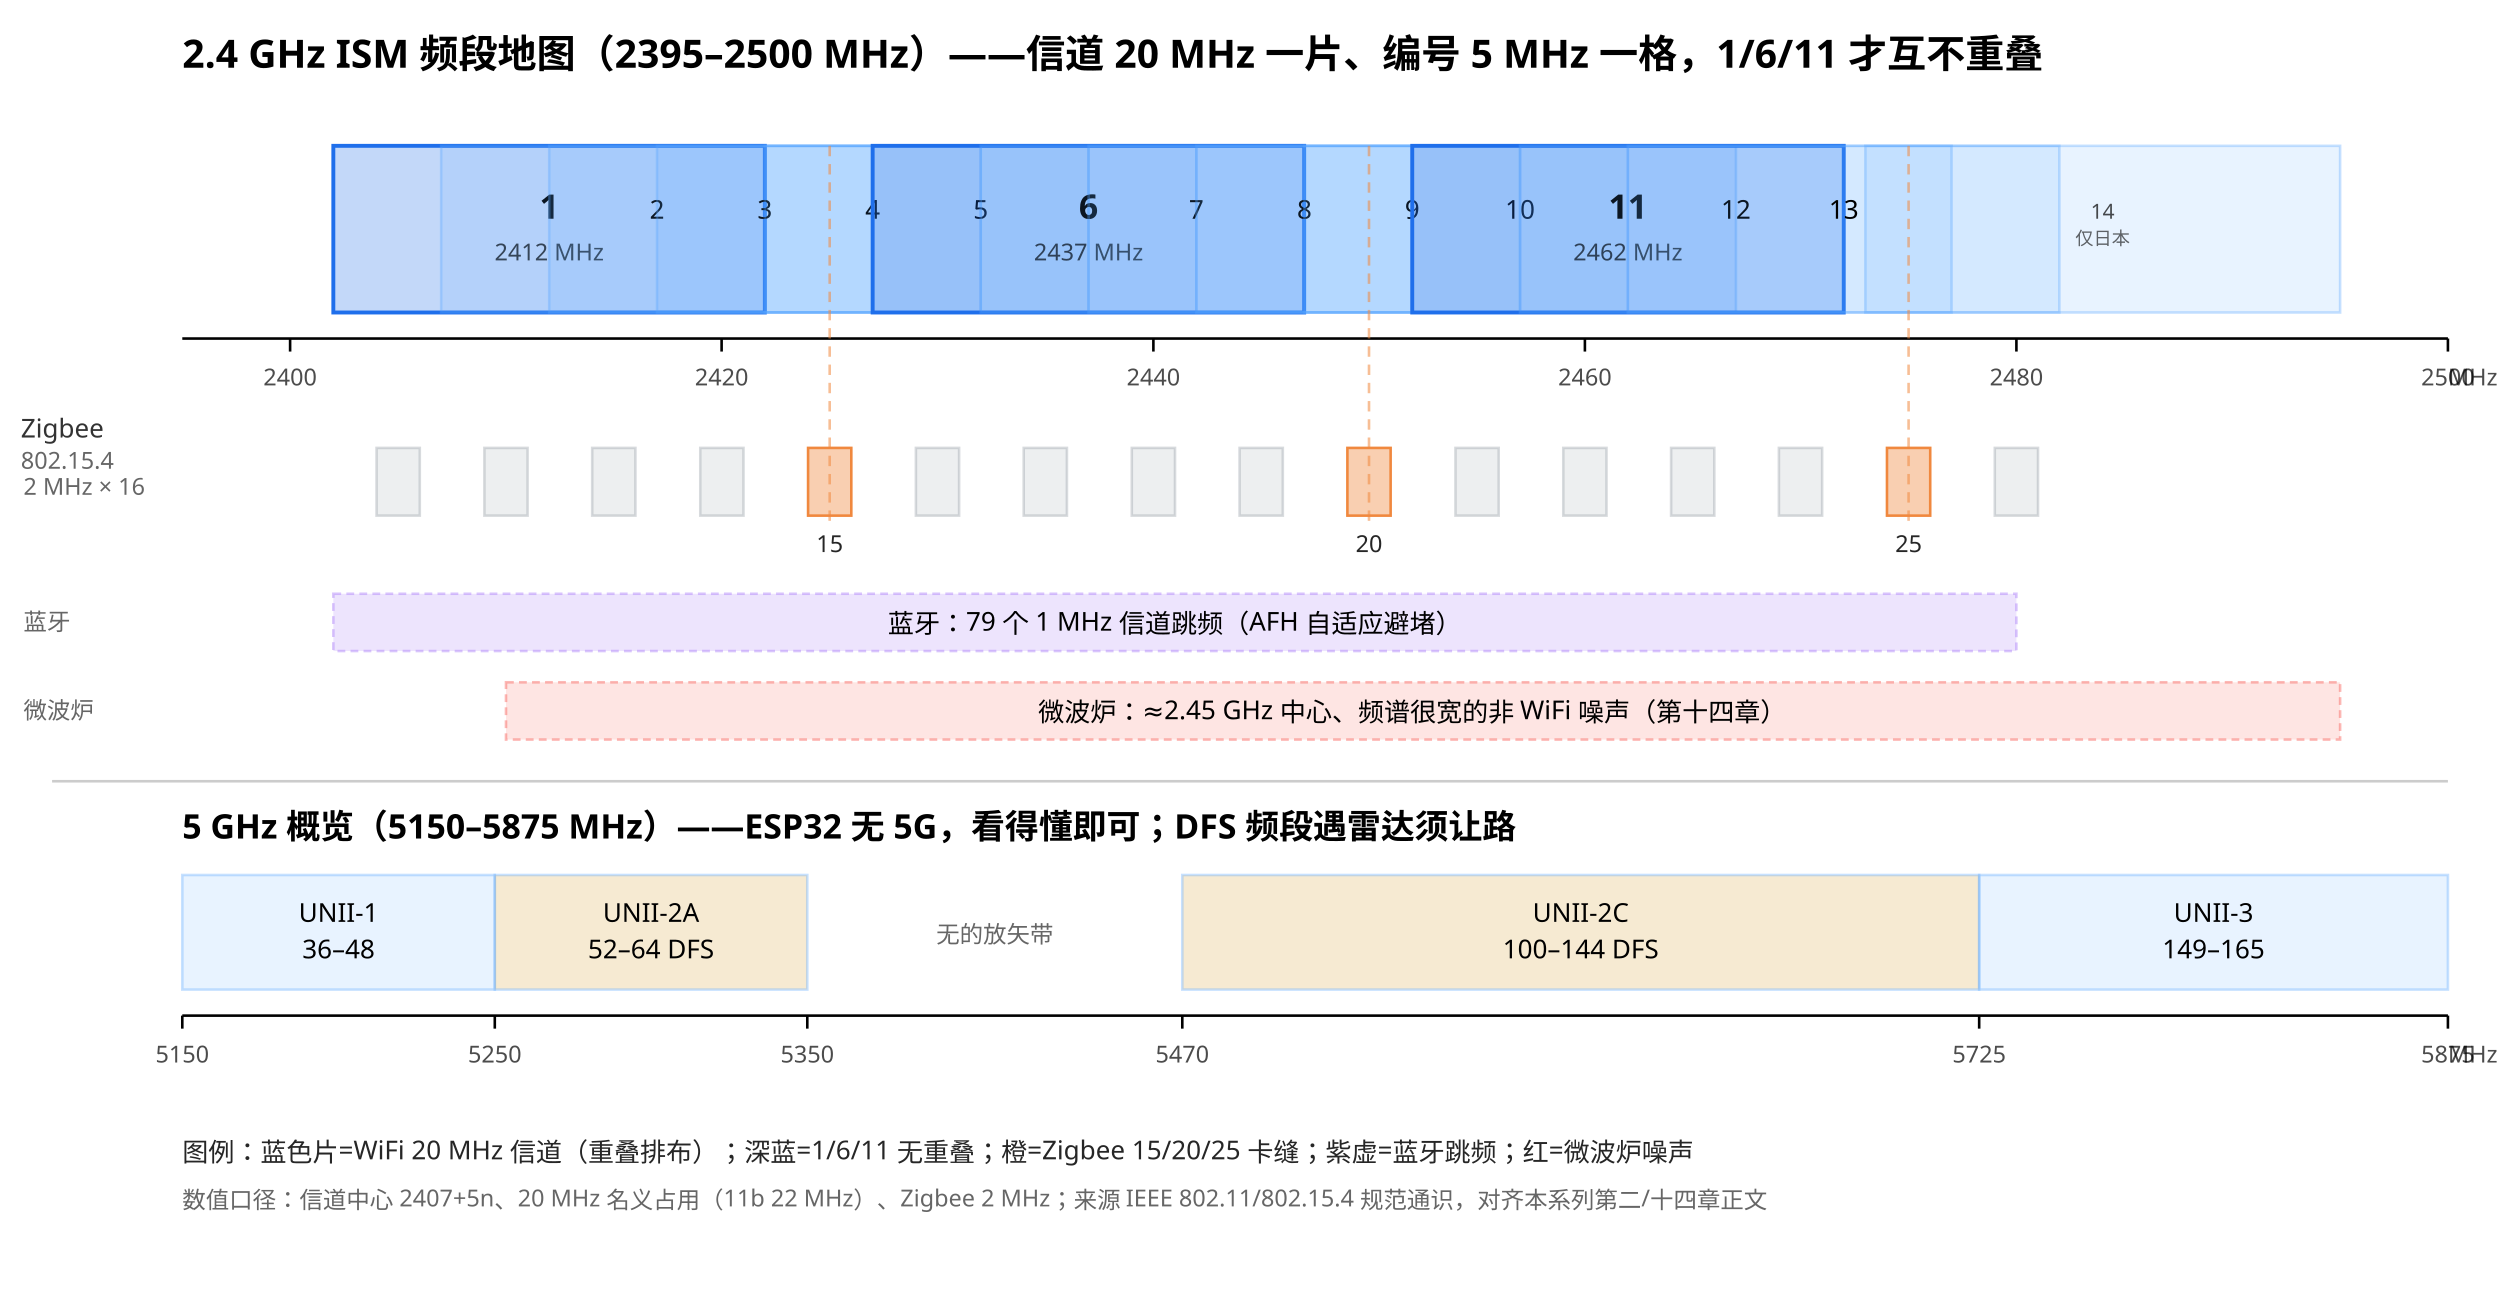
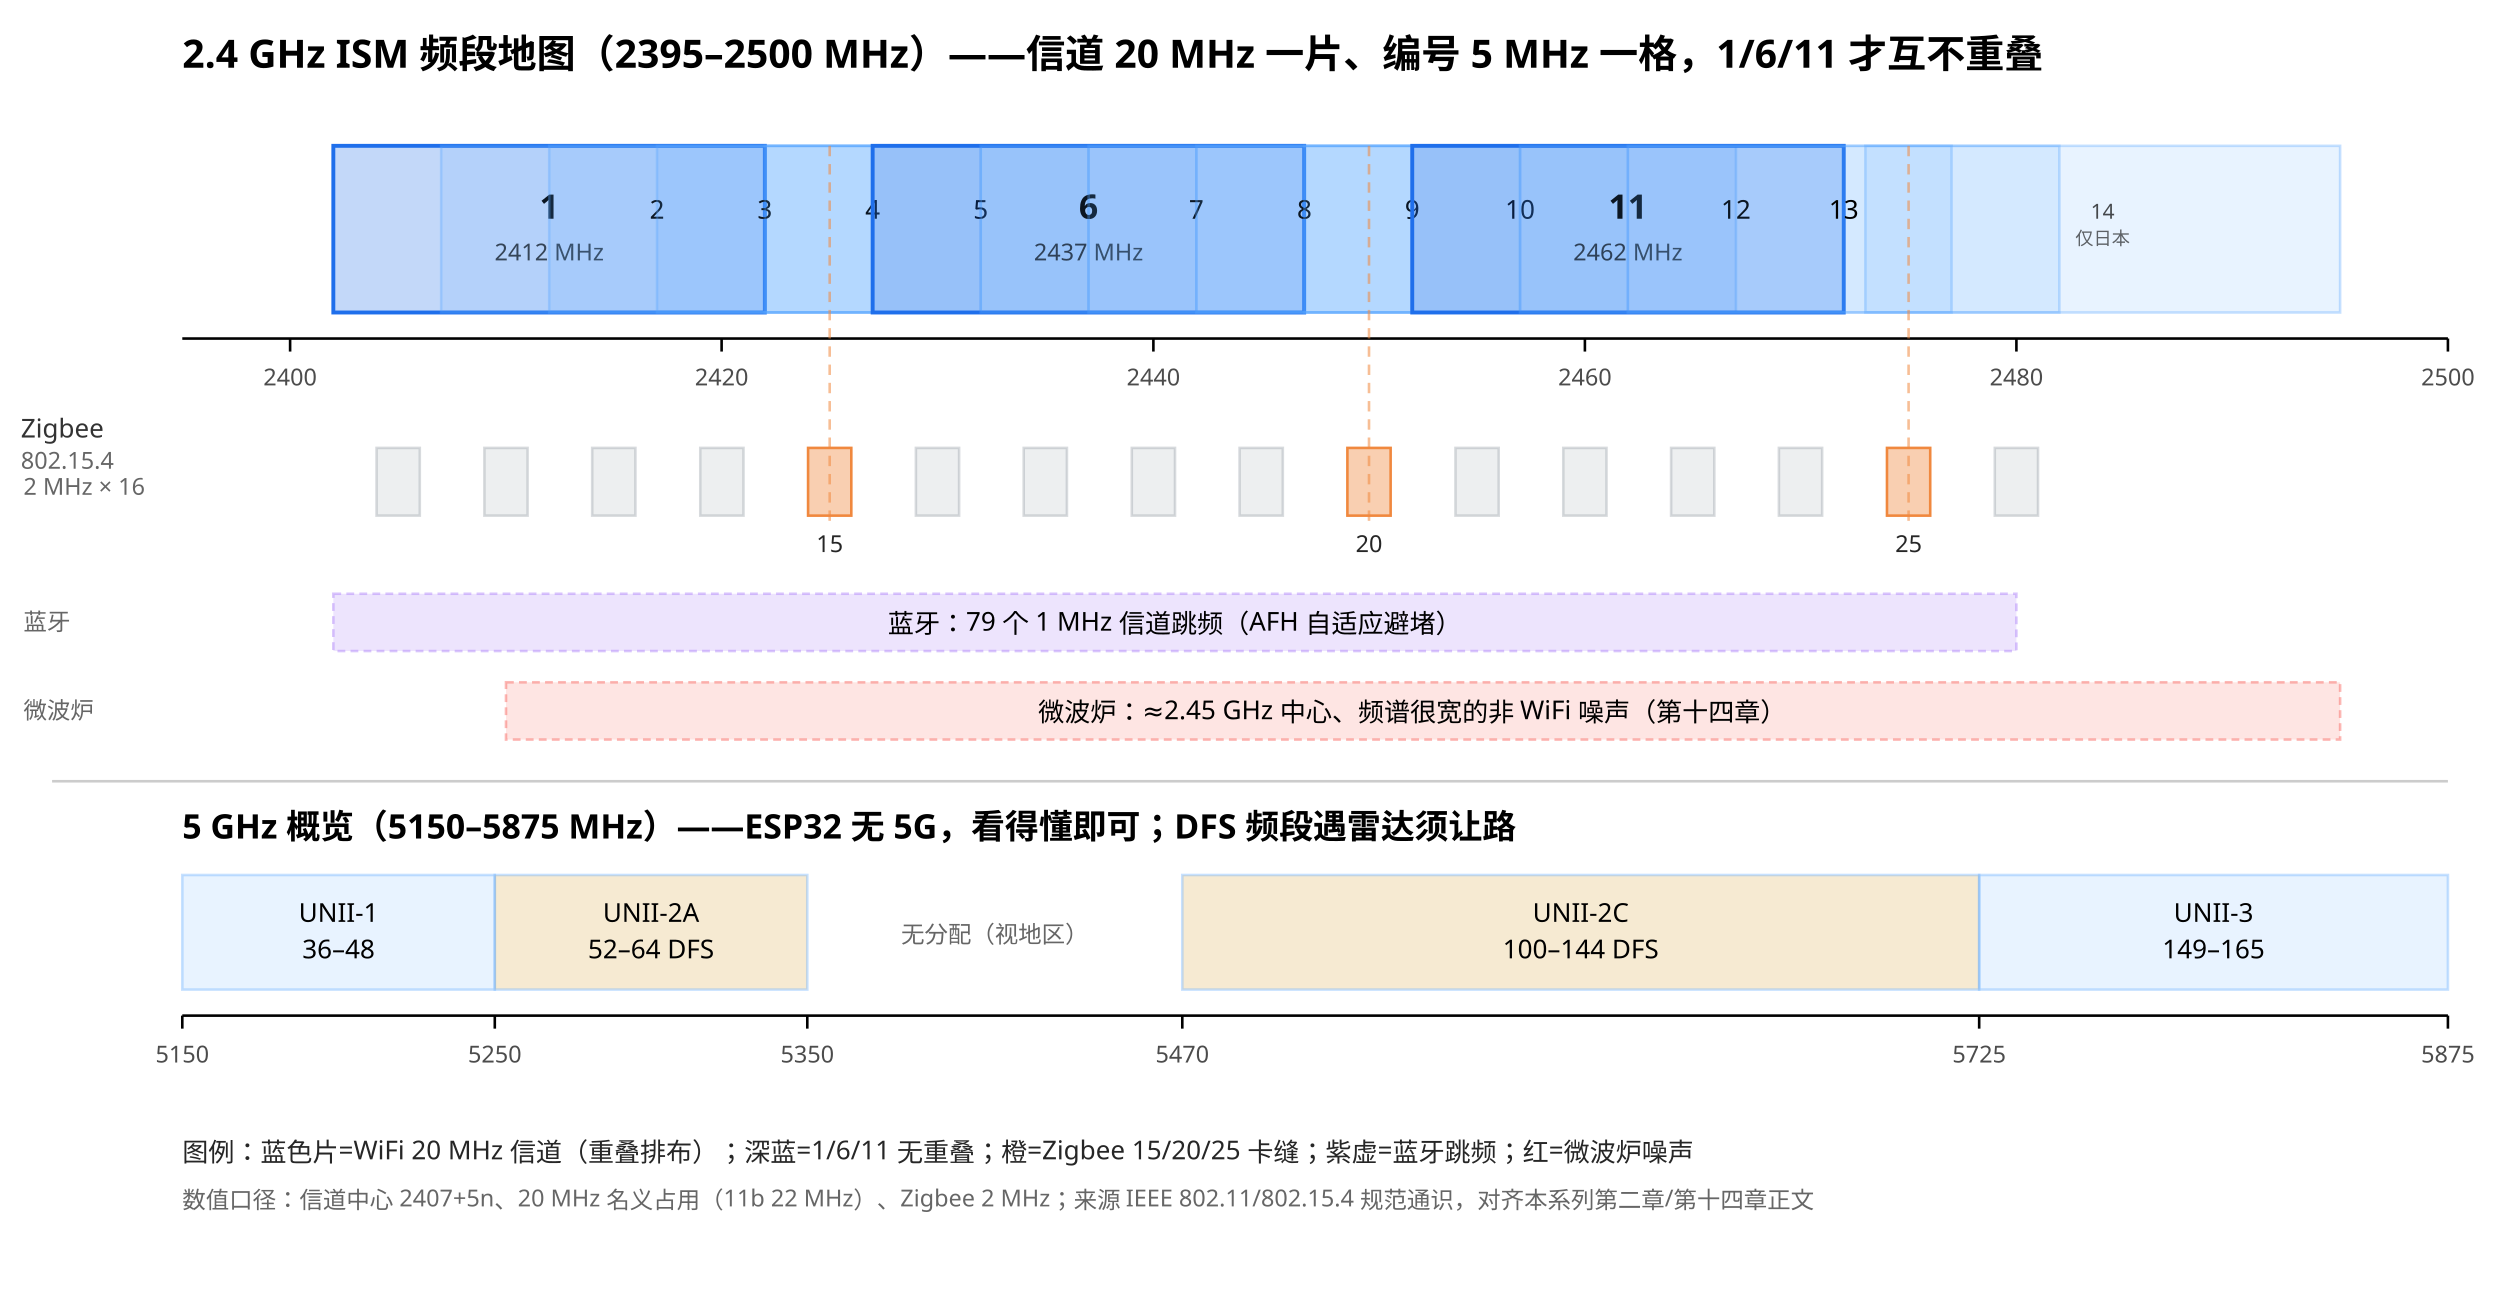
<svg xmlns="http://www.w3.org/2000/svg" width="960" height="500" viewBox="0 0 960 500" font-family="system-ui,sans-serif" style="max-width:100%">
  <text x="70" y="26" font-size="15" font-weight="600" fill="currentColor">2.4 GHz ISM 频段地图（2395–2500 MHz）——信道 20 MHz 一片、编号 5 MHz 一格，1/6/11 才互不重叠</text>
  <rect x="128.0" y="56" width="165.7" height="64" fill="#1f6feb44" stroke="#1f6feb" stroke-width="1.5" />
  <text x="210.9" y="84" font-size="13" font-weight="600" text-anchor="middle" fill="currentColor">1</text>
  <text x="210.9" y="100" font-size="9" text-anchor="middle" fill="currentColor" opacity="0.75">2412 MHz</text>
  <rect x="169.4" y="56" width="165.7" height="64" fill="#58a6ff22" stroke="#58a6ff55" stroke-width="1" />
  <text x="252.3" y="84" font-size="10" font-weight="400" text-anchor="middle" fill="currentColor">2</text>
  <rect x="210.9" y="56" width="165.7" height="64" fill="#58a6ff22" stroke="#58a6ff55" stroke-width="1" />
  <text x="293.7" y="84" font-size="10" font-weight="400" text-anchor="middle" fill="currentColor">3</text>
  <rect x="252.3" y="56" width="165.7" height="64" fill="#58a6ff22" stroke="#58a6ff55" stroke-width="1" />
  <text x="335.1" y="84" font-size="10" font-weight="400" text-anchor="middle" fill="currentColor">4</text>
  <rect x="293.7" y="56" width="165.7" height="64" fill="#58a6ff22" stroke="#58a6ff55" stroke-width="1" />
  <text x="376.6" y="84" font-size="10" font-weight="400" text-anchor="middle" fill="currentColor">5</text>
  <rect x="335.1" y="56" width="165.7" height="64" fill="#1f6feb44" stroke="#1f6feb" stroke-width="1.5" />
  <text x="418.0" y="84" font-size="13" font-weight="600" text-anchor="middle" fill="currentColor">6</text>
  <text x="418.0" y="100" font-size="9" text-anchor="middle" fill="currentColor" opacity="0.75">2437 MHz</text>
  <rect x="376.6" y="56" width="165.7" height="64" fill="#58a6ff22" stroke="#58a6ff55" stroke-width="1" />
  <text x="459.4" y="84" font-size="10" font-weight="400" text-anchor="middle" fill="currentColor">7</text>
  <rect x="418.0" y="56" width="165.7" height="64" fill="#58a6ff22" stroke="#58a6ff55" stroke-width="1" />
  <text x="500.9" y="84" font-size="10" font-weight="400" text-anchor="middle" fill="currentColor">8</text>
  <rect x="459.4" y="56" width="165.7" height="64" fill="#58a6ff22" stroke="#58a6ff55" stroke-width="1" />
  <text x="542.3" y="84" font-size="10" font-weight="400" text-anchor="middle" fill="currentColor">9</text>
  <rect x="500.9" y="56" width="165.7" height="64" fill="#58a6ff22" stroke="#58a6ff55" stroke-width="1" />
  <text x="583.7" y="84" font-size="10" font-weight="400" text-anchor="middle" fill="currentColor">10</text>
  <rect x="542.3" y="56" width="165.7" height="64" fill="#1f6feb44" stroke="#1f6feb" stroke-width="1.5" />
  <text x="625.1" y="84" font-size="13" font-weight="600" text-anchor="middle" fill="currentColor">11</text>
  <text x="625.1" y="100" font-size="9" text-anchor="middle" fill="currentColor" opacity="0.75">2462 MHz</text>
  <rect x="583.7" y="56" width="165.7" height="64" fill="#58a6ff22" stroke="#58a6ff55" stroke-width="1" />
  <text x="666.6" y="84" font-size="10" font-weight="400" text-anchor="middle" fill="currentColor">12</text>
  <rect x="625.1" y="56" width="165.7" height="64" fill="#58a6ff22" stroke="#58a6ff55" stroke-width="1" />
  <text x="708.0" y="84" font-size="10" font-weight="400" text-anchor="middle" fill="currentColor">13</text>
  <rect x="716.3" y="56" width="182.3" height="64" fill="#58a6ff22" stroke="#58a6ff55" stroke-width="1" />
  <text x="807.4" y="84" font-size="8" text-anchor="middle" fill="currentColor" opacity="0.7">14</text>
  <text x="807.4" y="94" font-size="7" text-anchor="middle" fill="currentColor" opacity="0.6">仅日本</text>
  <line x1="70.0" y1="130" x2="940.0" y2="130" stroke="currentColor" stroke-width="1" />
  <line x1="111.4" y1="130" x2="111.4" y2="135" stroke="currentColor" />
  <text x="111.4" y="148" font-size="9" text-anchor="middle" fill="currentColor" opacity="0.7">2400</text>
  <line x1="277.1" y1="130" x2="277.1" y2="135" stroke="currentColor" />
  <text x="277.1" y="148" font-size="9" text-anchor="middle" fill="currentColor" opacity="0.7">2420</text>
  <line x1="442.9" y1="130" x2="442.9" y2="135" stroke="currentColor" />
  <text x="442.9" y="148" font-size="9" text-anchor="middle" fill="currentColor" opacity="0.7">2440</text>
  <line x1="608.6" y1="130" x2="608.6" y2="135" stroke="currentColor" />
  <text x="608.6" y="148" font-size="9" text-anchor="middle" fill="currentColor" opacity="0.7">2460</text>
  <line x1="774.3" y1="130" x2="774.3" y2="135" stroke="currentColor" />
  <text x="774.3" y="148" font-size="9" text-anchor="middle" fill="currentColor" opacity="0.7">2480</text>
  <line x1="940.0" y1="130" x2="940.0" y2="135" stroke="currentColor" />
  <text x="940.0" y="148" font-size="9" text-anchor="middle" fill="currentColor" opacity="0.7">2500</text>
-   <text x="940.0" y="148" font-size="9" fill="currentColor" opacity="0.7">MHz</text>
  <line x1="318.6" y1="56" x2="318.6" y2="200" stroke="#f0883e" stroke-width="1" stroke-dasharray="4 3" opacity="0.55" />
  <line x1="525.7" y1="56" x2="525.7" y2="200" stroke="#f0883e" stroke-width="1" stroke-dasharray="4 3" opacity="0.55" />
  <line x1="732.9" y1="56" x2="732.9" y2="200" stroke="#f0883e" stroke-width="1" stroke-dasharray="4 3" opacity="0.55" />
  <text x="8" y="168" font-size="10" fill="currentColor" opacity="0.8">Zigbee</text>
  <text x="8" y="180" font-size="9" fill="currentColor" opacity="0.6">802.15.4</text>
  <rect x="144.6" y="172" width="16.6" height="26" fill="#8b949e26" stroke="#8b949e55" />
  <rect x="186.0" y="172" width="16.6" height="26" fill="#8b949e26" stroke="#8b949e55" />
  <rect x="227.4" y="172" width="16.6" height="26" fill="#8b949e26" stroke="#8b949e55" />
  <rect x="268.9" y="172" width="16.6" height="26" fill="#8b949e26" stroke="#8b949e55" />
  <rect x="310.3" y="172" width="16.6" height="26" fill="#f0883e66" stroke="#f0883e" />
  <text x="318.6" y="212" font-size="9" text-anchor="middle" fill="currentColor" opacity="0.85">15</text>
  <rect x="351.7" y="172" width="16.6" height="26" fill="#8b949e26" stroke="#8b949e55" />
  <rect x="393.1" y="172" width="16.6" height="26" fill="#8b949e26" stroke="#8b949e55" />
  <rect x="434.6" y="172" width="16.6" height="26" fill="#8b949e26" stroke="#8b949e55" />
  <rect x="476.0" y="172" width="16.6" height="26" fill="#8b949e26" stroke="#8b949e55" />
  <rect x="517.4" y="172" width="16.6" height="26" fill="#f0883e66" stroke="#f0883e" />
  <text x="525.7" y="212" font-size="9" text-anchor="middle" fill="currentColor" opacity="0.85">20</text>
  <rect x="558.9" y="172" width="16.6" height="26" fill="#8b949e26" stroke="#8b949e55" />
  <rect x="600.3" y="172" width="16.6" height="26" fill="#8b949e26" stroke="#8b949e55" />
  <rect x="641.7" y="172" width="16.6" height="26" fill="#8b949e26" stroke="#8b949e55" />
  <rect x="683.1" y="172" width="16.6" height="26" fill="#8b949e26" stroke="#8b949e55" />
  <rect x="724.6" y="172" width="16.6" height="26" fill="#f0883e66" stroke="#f0883e" />
  <text x="732.9" y="212" font-size="9" text-anchor="middle" fill="currentColor" opacity="0.85">25</text>
  <rect x="766.0" y="172" width="16.6" height="26" fill="#8b949e26" stroke="#8b949e55" />
  <text x="9" y="190" font-size="9" fill="currentColor" opacity="0.6">2 MHz × 16</text>
  <rect x="128.0" y="228" width="646.3" height="22" fill="#a371f730" stroke="#a371f766" stroke-dasharray="3 2" />
  <text x="451.1" y="243" font-size="10" text-anchor="middle" fill="currentColor">蓝牙：79 个 1 MHz 信道跳频（AFH 自适应避堵）</text>
  <text x="9" y="242" font-size="9" fill="currentColor" opacity="0.6">蓝牙</text>
  <rect x="194.3" y="262" width="704.3" height="22" fill="#f8514926" stroke="#f8514966" stroke-dasharray="3 2" />
  <text x="542.3" y="277" font-size="10" text-anchor="middle" fill="currentColor">微波炉：≈2.45 GHz 中心、频谱很宽的非 WiFi 噪声（第十四章）</text>
  <text x="9" y="276" font-size="9" fill="currentColor" opacity="0.6">微波炉</text>
  <line x1="20" y1="300" x2="940" y2="300" stroke="currentColor" opacity="0.2" />
  <text x="70" y="322" font-size="13" font-weight="600" fill="currentColor">5 GHz 概览（5150–5875 MHz）——ESP32 无 5G，看得懂即可；DFS 频段遇雷达须让路</text>
  <rect x="70.0" y="336" width="120.0" height="44" fill="#58a6ff22" stroke="#58a6ff55" />
  <text x="130.0" y="354" font-size="10" text-anchor="middle" fill="currentColor">UNII-1</text>
  <text x="130.0" y="368" font-size="10" text-anchor="middle" fill="currentColor">36–48</text>
  <rect x="190.0" y="336" width="120.0" height="44" fill="#d2992233" stroke="#58a6ff55" />
  <text x="250.0" y="354" font-size="10" text-anchor="middle" fill="currentColor">UNII-2A</text>
  <text x="250.0" y="368" font-size="10" text-anchor="middle" fill="currentColor">52–64 DFS</text>
  <rect x="454.0" y="336" width="306.0" height="44" fill="#d2992233" stroke="#58a6ff55" />
  <text x="607.0" y="354" font-size="10" text-anchor="middle" fill="currentColor">UNII-2C</text>
  <text x="607.0" y="368" font-size="10" text-anchor="middle" fill="currentColor">100–144 DFS</text>
  <rect x="760.0" y="336" width="180.0" height="44" fill="#58a6ff22" stroke="#58a6ff55" />
  <text x="850.0" y="354" font-size="10" text-anchor="middle" fill="currentColor">UNII-3</text>
  <text x="850.0" y="368" font-size="10" text-anchor="middle" fill="currentColor">149–165</text>
-   <text x="382.0" y="362" font-size="9" text-anchor="middle" fill="currentColor" opacity="0.6">无的放矢带</text>
+   <text x="382.0" y="362" font-size="9" text-anchor="middle" fill="currentColor" opacity="0.6">无分配（视地区）</text>
  <line x1="70" y1="390" x2="940" y2="390" stroke="currentColor" stroke-width="1" />
  <line x1="70.0" y1="390" x2="70.0" y2="395" stroke="currentColor" />
  <text x="70.0" y="408" font-size="9" text-anchor="middle" fill="currentColor" opacity="0.7">5150</text>
  <line x1="190.0" y1="390" x2="190.0" y2="395" stroke="currentColor" />
  <text x="190.0" y="408" font-size="9" text-anchor="middle" fill="currentColor" opacity="0.7">5250</text>
  <line x1="310.0" y1="390" x2="310.0" y2="395" stroke="currentColor" />
  <text x="310.0" y="408" font-size="9" text-anchor="middle" fill="currentColor" opacity="0.7">5350</text>
  <line x1="454.0" y1="390" x2="454.0" y2="395" stroke="currentColor" />
  <text x="454.0" y="408" font-size="9" text-anchor="middle" fill="currentColor" opacity="0.7">5470</text>
  <line x1="760.0" y1="390" x2="760.0" y2="395" stroke="currentColor" />
  <text x="760.0" y="408" font-size="9" text-anchor="middle" fill="currentColor" opacity="0.7">5725</text>
  <line x1="940.0" y1="390" x2="940.0" y2="395" stroke="currentColor" />
  <text x="940.0" y="408" font-size="9" text-anchor="middle" fill="currentColor" opacity="0.7">5875</text>
-   <text x="940.0" y="408" font-size="9" fill="currentColor" opacity="0.7">MHz</text>
  <text x="70" y="446" font-size="10" fill="currentColor" opacity="0.85">图例：蓝色片=WiFi 20 MHz 信道（重叠排布）；深蓝=1/6/11 无重叠；橙=Zigbee 15/20/25 卡缝；紫虚=蓝牙跳频；红=微波炉噪声</text>
-   <text x="70" y="464" font-size="9" fill="currentColor" opacity="0.6">数值口径：信道中心 2407+5n、20 MHz 名义占用（11b 22 MHz）、Zigbee 2 MHz；来源 IEEE 802.11/802.15.4 规范通识，对齐本系列第二/十四章正文</text>
+   <text x="70" y="464" font-size="9" fill="currentColor" opacity="0.6">数值口径：信道中心 2407+5n、20 MHz 名义占用（11b 22 MHz）、Zigbee 2 MHz；来源 IEEE 802.11/802.15.4 规范通识，对齐本系列第二章/第十四章正文</text>
</svg>
